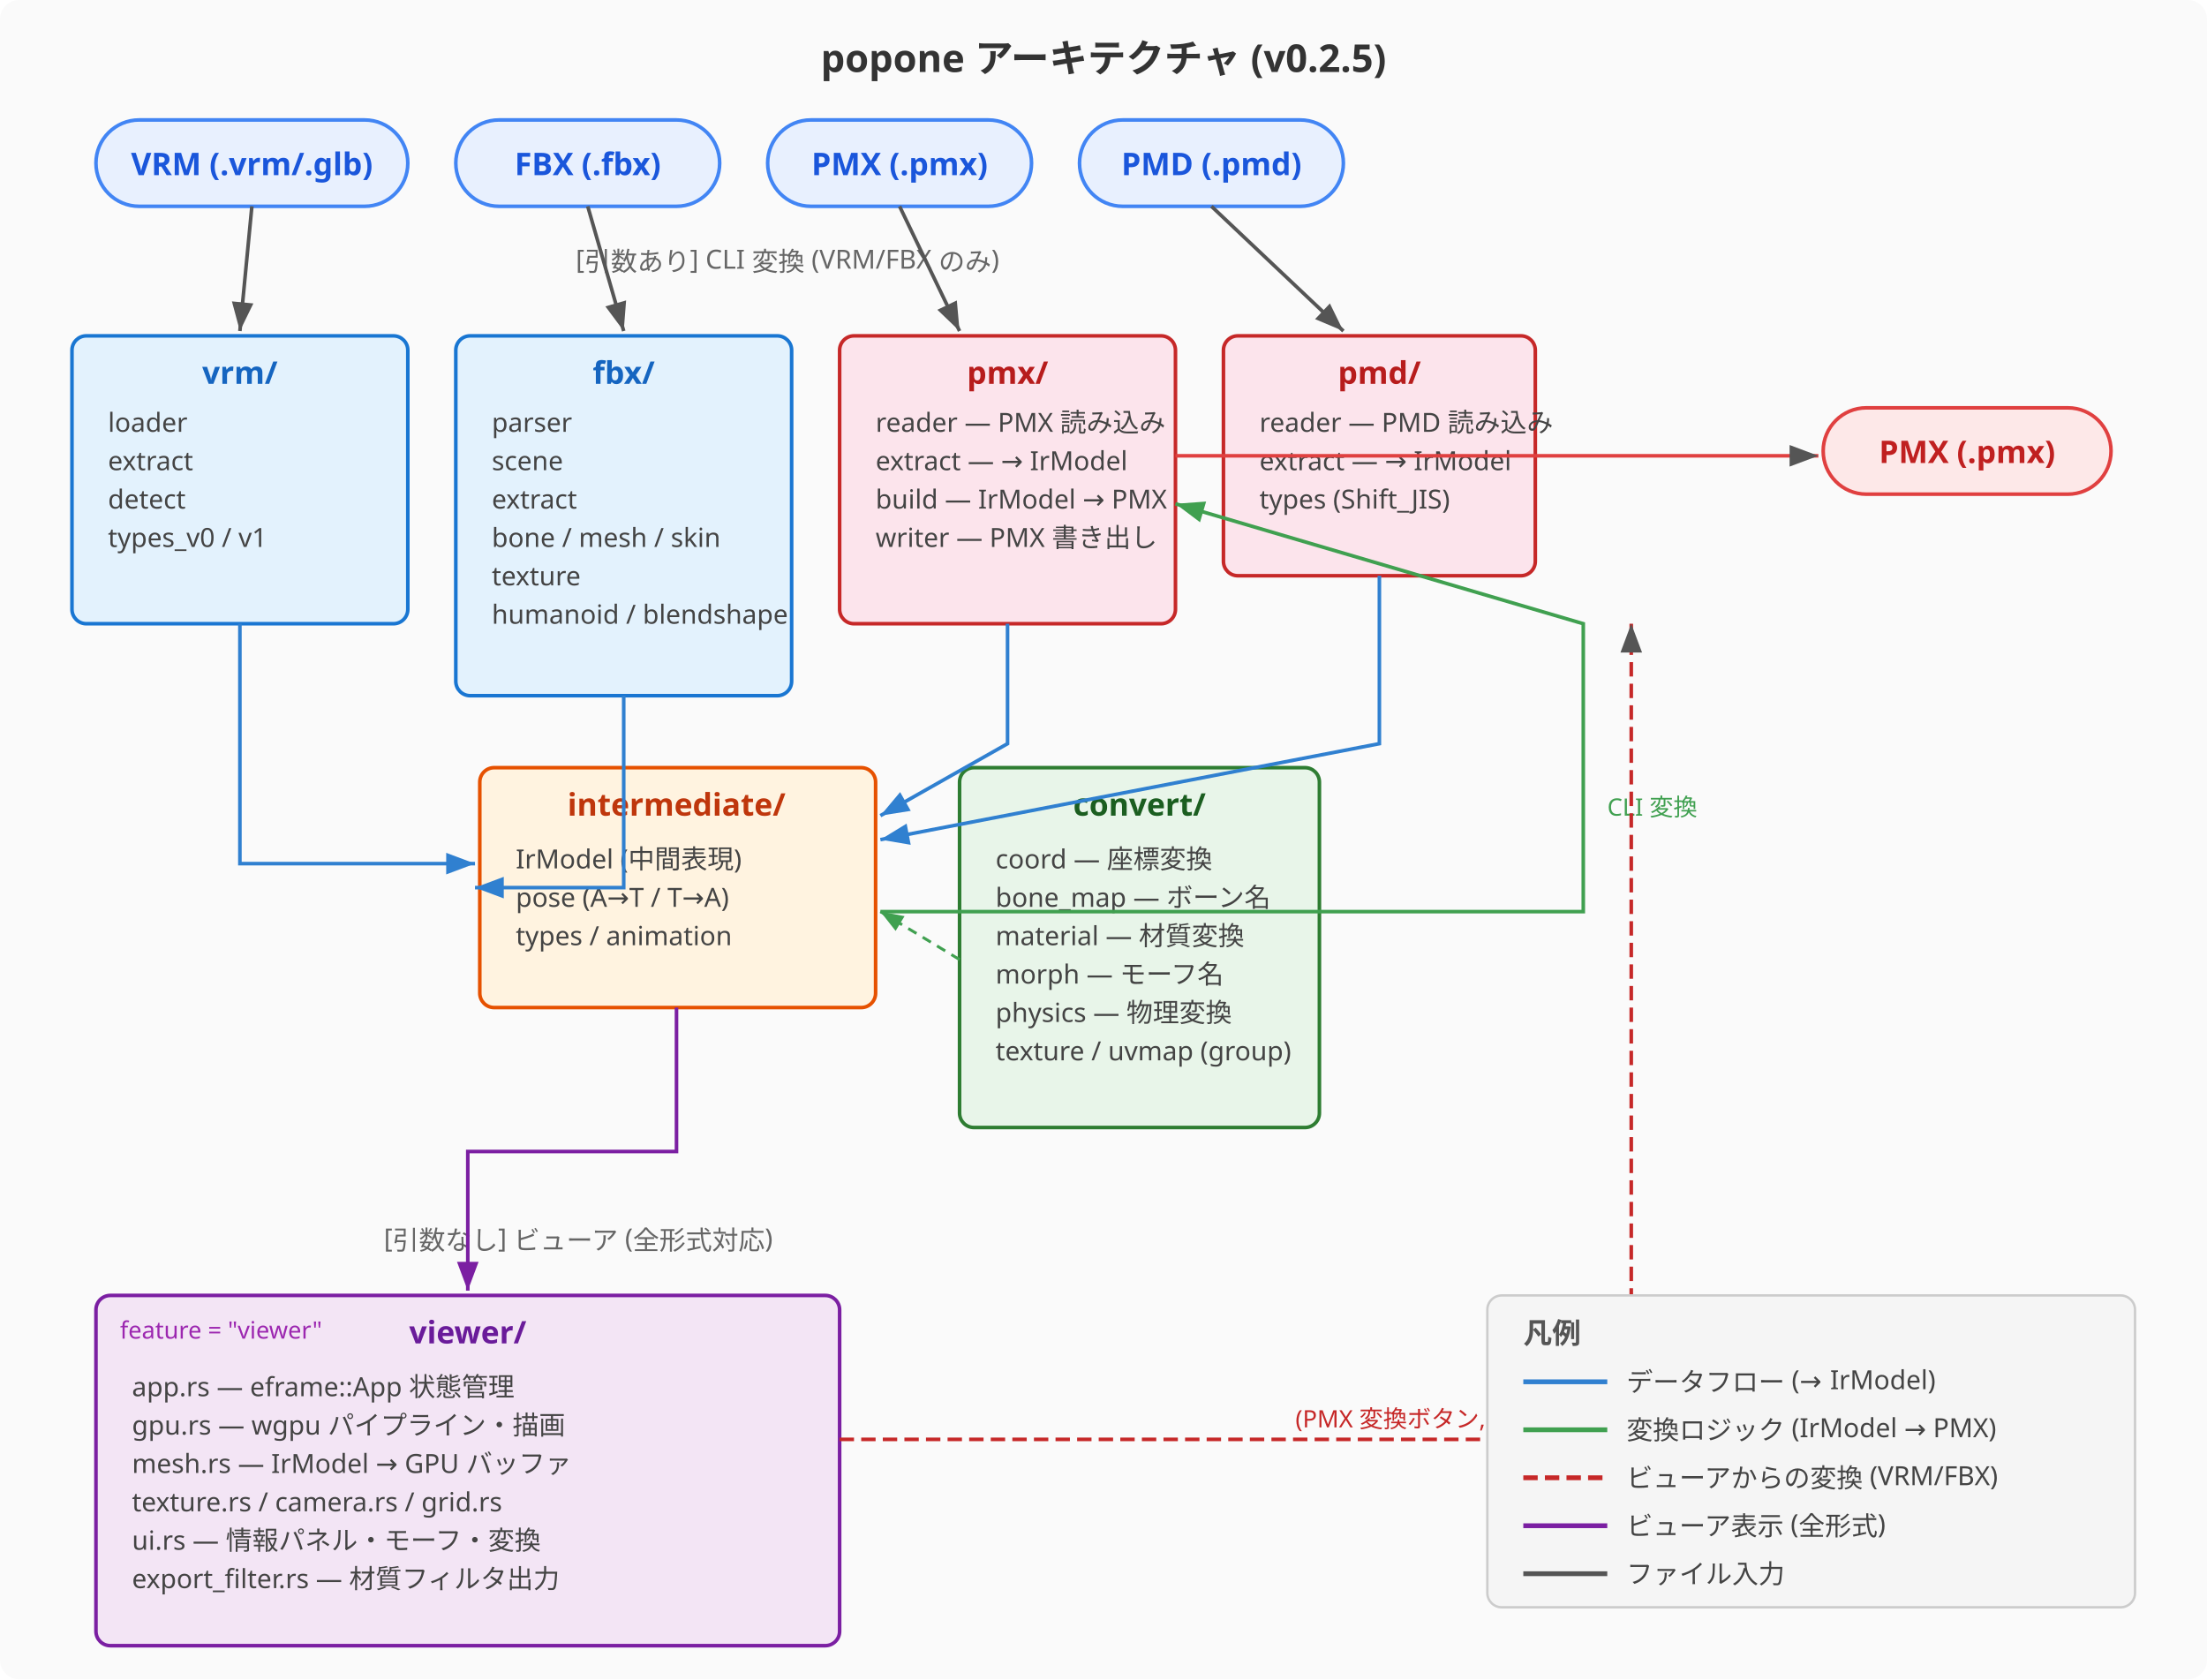
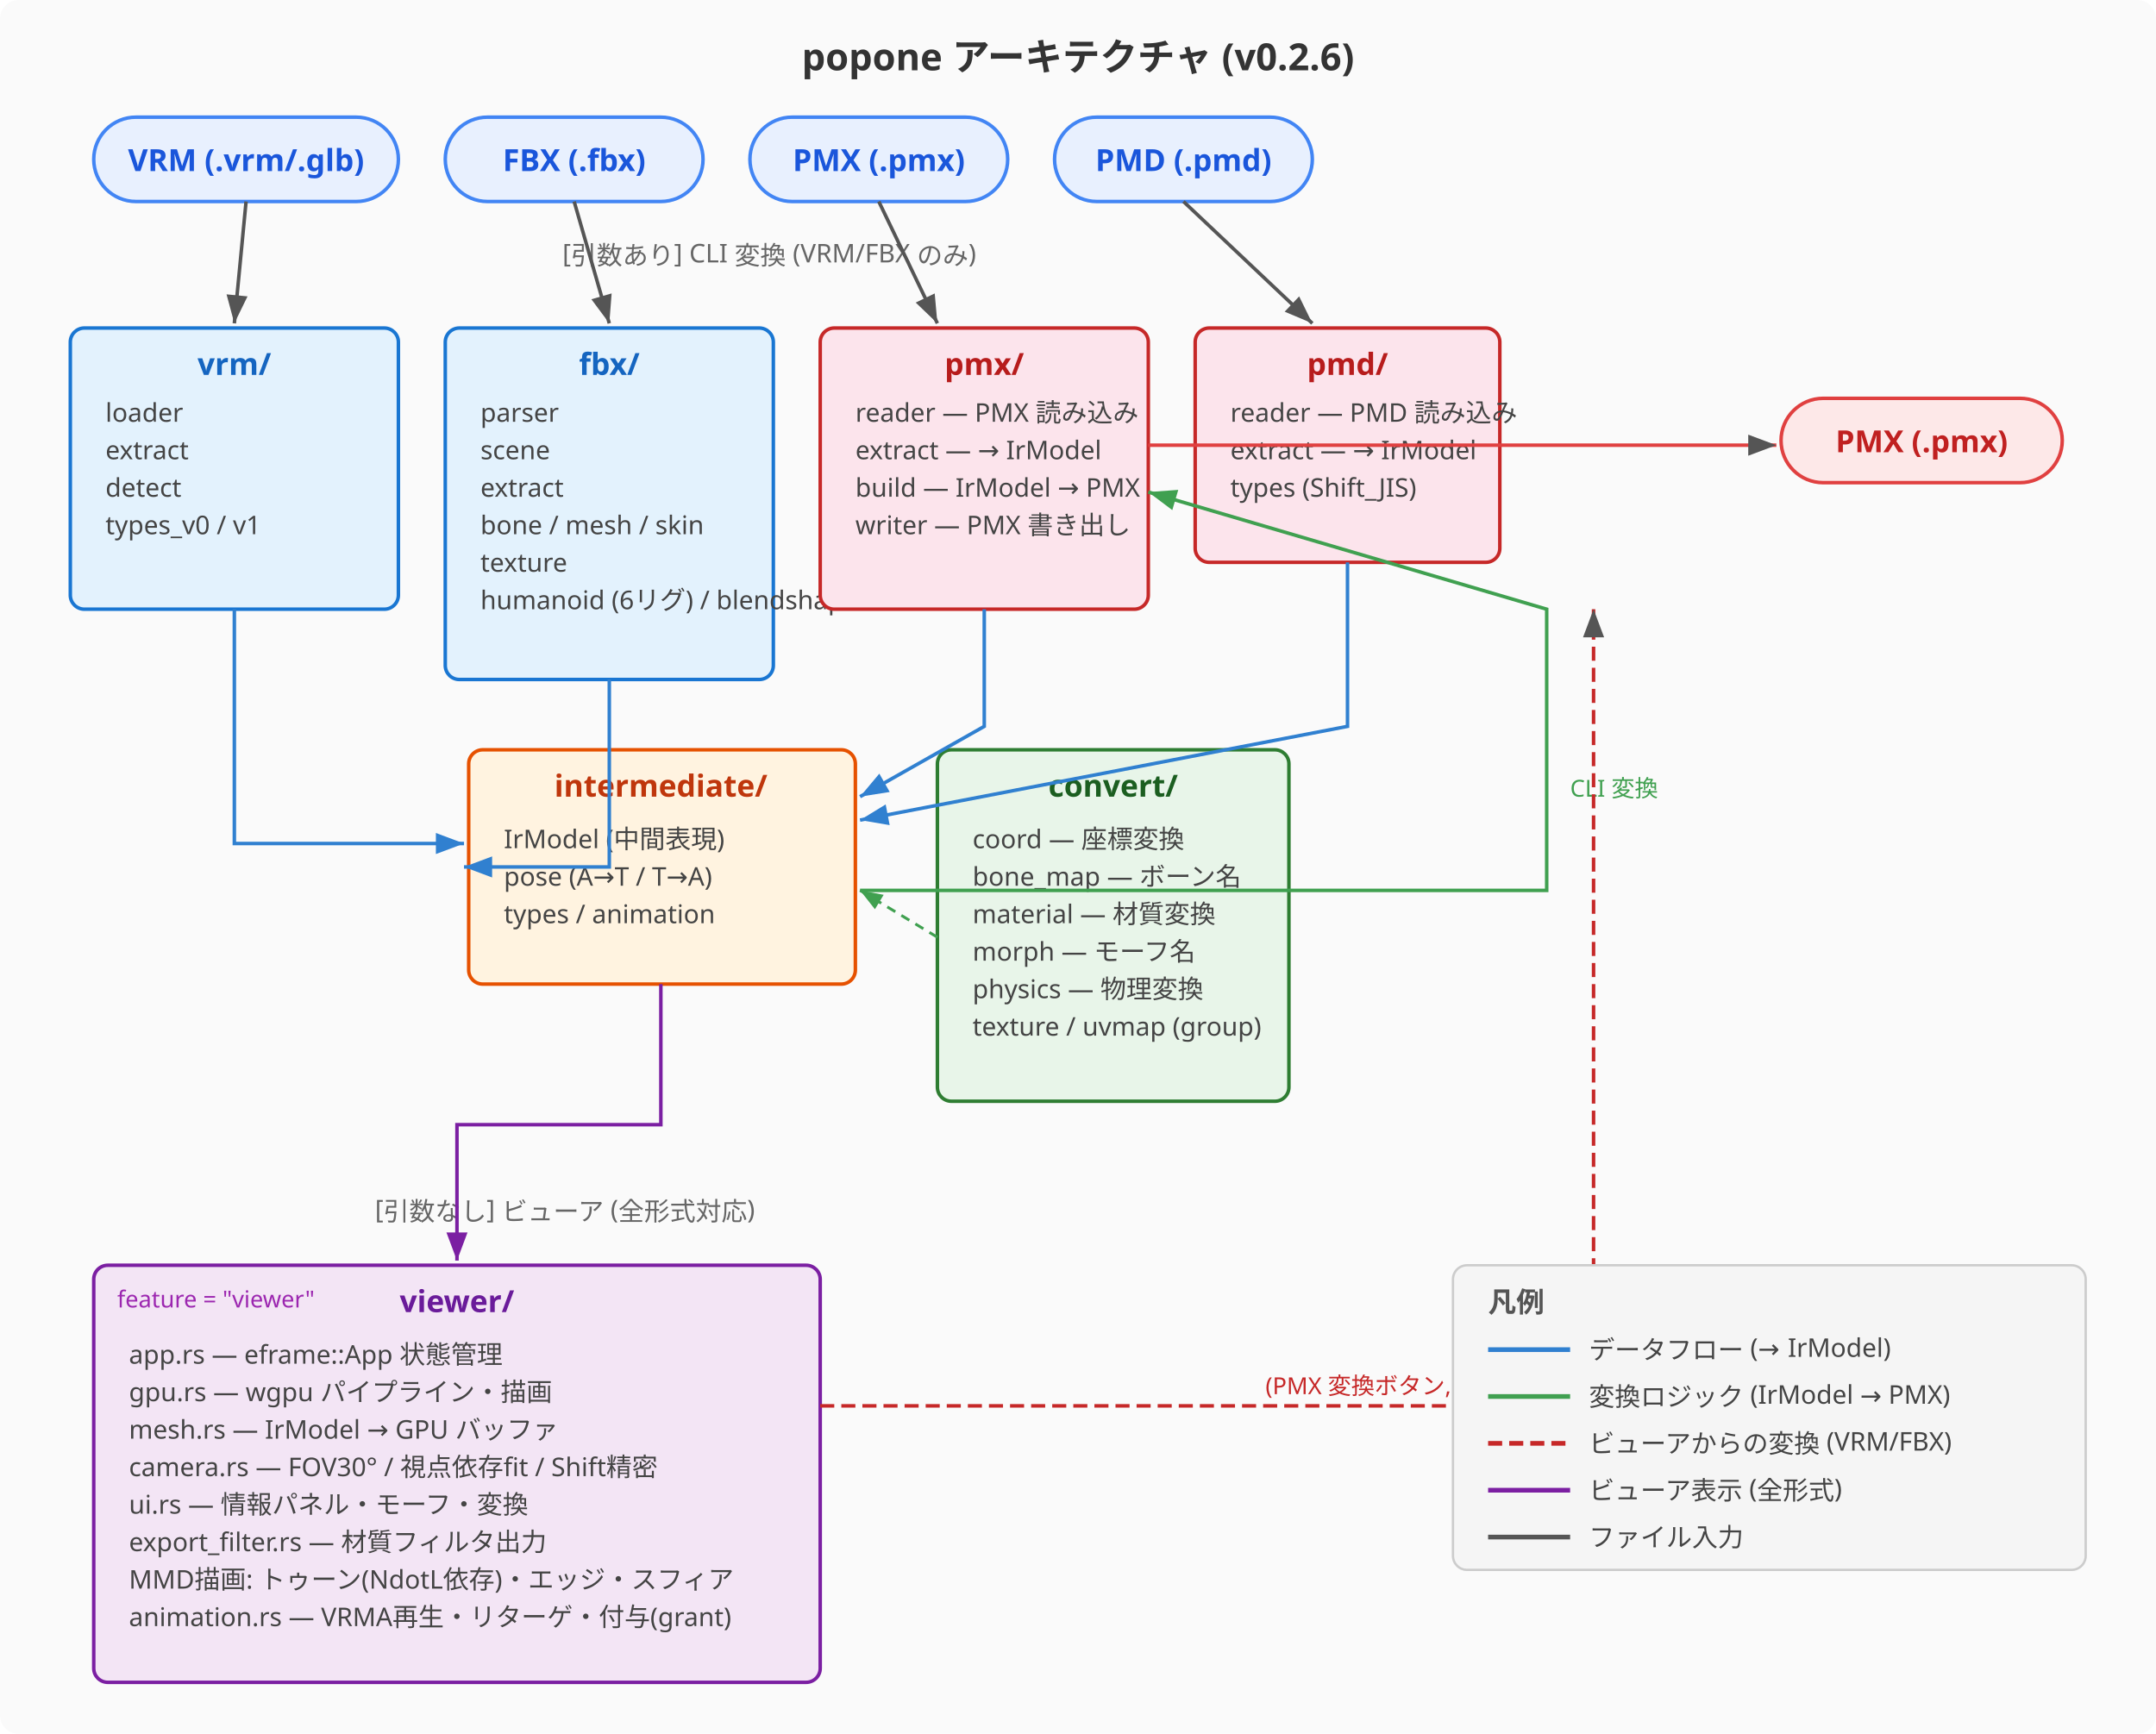
- <svg xmlns="http://www.w3.org/2000/svg" viewBox="0 0 920 700" font-family="'Segoe UI','Noto Sans JP',sans-serif" font-size="13">
+ <svg xmlns="http://www.w3.org/2000/svg" viewBox="0 0 920 740" font-family="'Segoe UI','Noto Sans JP',sans-serif" font-size="13">
  <defs>
    <marker id="arrow" markerWidth="8" markerHeight="6" refX="8" refY="3" orient="auto">
      <path d="M0,0 L8,3 L0,6" fill="#555" />
    </marker>
    <marker id="arrow-blue" markerWidth="8" markerHeight="6" refX="8" refY="3" orient="auto">
      <path d="M0,0 L8,3 L0,6" fill="#3080D0" />
    </marker>
    <marker id="arrow-green" markerWidth="8" markerHeight="6" refX="8" refY="3" orient="auto">
      <path d="M0,0 L8,3 L0,6" fill="#40A050" />
    </marker>
    <marker id="arrow-purple" markerWidth="8" markerHeight="6" refX="8" refY="3" orient="auto">
      <path d="M0,0 L8,3 L0,6" fill="#7B1FA2" />
    </marker>
  </defs>
-   <rect width="920" height="700" fill="#FAFAFA" rx="8" />
-   <text x="460" y="30" text-anchor="middle" font-size="16" font-weight="bold" fill="#333">popone アーキテクチャ (v0.2.5)</text>
+   <rect width="920" height="740" fill="#FAFAFA" rx="8" />
+   <text x="460" y="30" text-anchor="middle" font-size="16" font-weight="bold" fill="#333">popone アーキテクチャ (v0.2.6)</text>
  <rect x="40" y="50" width="130" height="36" rx="18" fill="#E8F0FE" stroke="#4285F4" stroke-width="1.5" />
  <text x="105" y="73" text-anchor="middle" font-weight="bold" fill="#1A56DB">VRM (.vrm/.glb)</text>
  <rect x="190" y="50" width="110" height="36" rx="18" fill="#E8F0FE" stroke="#4285F4" stroke-width="1.5" />
  <text x="245" y="73" text-anchor="middle" font-weight="bold" fill="#1A56DB">FBX (.fbx)</text>
  <rect x="320" y="50" width="110" height="36" rx="18" fill="#E8F0FE" stroke="#4285F4" stroke-width="1.5" />
  <text x="375" y="73" text-anchor="middle" font-weight="bold" fill="#1A56DB">PMX (.pmx)</text>
  <rect x="450" y="50" width="110" height="36" rx="18" fill="#E8F0FE" stroke="#4285F4" stroke-width="1.5" />
  <text x="505" y="73" text-anchor="middle" font-weight="bold" fill="#1A56DB">PMD (.pmd)</text>
  <rect x="760" y="170" width="120" height="36" rx="18" fill="#FDE8E8" stroke="#E04040" stroke-width="1.5" />
  <text x="820" y="193" text-anchor="middle" font-weight="bold" fill="#C02020">PMX (.pmx)</text>
  <text x="240" y="112" font-size="11" fill="#666">[引数あり] CLI 変換 (VRM/FBX のみ)</text>
  <text x="160" y="520" font-size="11" fill="#666">[引数なし] ビューア (全形式対応)</text>
  <rect x="30" y="140" width="140" height="120" rx="6" fill="#E3F2FD" stroke="#1976D2" stroke-width="1.5" />
  <text x="100" y="160" text-anchor="middle" font-weight="bold" fill="#1565C0">vrm/</text>
  <text x="45" y="180" font-size="11" fill="#444">loader</text>
  <text x="45" y="196" font-size="11" fill="#444">extract</text>
  <text x="45" y="212" font-size="11" fill="#444">detect</text>
  <text x="45" y="228" font-size="11" fill="#444">types_v0 / v1</text>
  <rect x="190" y="140" width="140" height="150" rx="6" fill="#E3F2FD" stroke="#1976D2" stroke-width="1.5" />
  <text x="260" y="160" text-anchor="middle" font-weight="bold" fill="#1565C0">fbx/</text>
  <text x="205" y="180" font-size="11" fill="#444">parser</text>
  <text x="205" y="196" font-size="11" fill="#444">scene</text>
  <text x="205" y="212" font-size="11" fill="#444">extract</text>
  <text x="205" y="228" font-size="11" fill="#444">bone / mesh / skin</text>
  <text x="205" y="244" font-size="11" fill="#444">texture</text>
-   <text x="205" y="260" font-size="11" fill="#444">humanoid / blendshape</text>
+   <text x="205" y="260" font-size="11" fill="#444">humanoid (6リグ) / blendshape</text>
  <rect x="350" y="140" width="140" height="120" rx="6" fill="#FCE4EC" stroke="#C62828" stroke-width="1.5" />
  <text x="420" y="160" text-anchor="middle" font-weight="bold" fill="#B71C1C">pmx/</text>
  <text x="365" y="180" font-size="11" fill="#444">reader — PMX 読み込み</text>
  <text x="365" y="196" font-size="11" fill="#444">extract — → IrModel</text>
  <text x="365" y="212" font-size="11" fill="#444">build — IrModel → PMX</text>
  <text x="365" y="228" font-size="11" fill="#444">writer — PMX 書き出し</text>
  <rect x="510" y="140" width="130" height="100" rx="6" fill="#FCE4EC" stroke="#C62828" stroke-width="1.5" />
  <text x="575" y="160" text-anchor="middle" font-weight="bold" fill="#B71C1C">pmd/</text>
  <text x="525" y="180" font-size="11" fill="#444">reader — PMD 読み込み</text>
  <text x="525" y="196" font-size="11" fill="#444">extract — → IrModel</text>
  <text x="525" y="212" font-size="11" fill="#444">types (Shift_JIS)</text>
  <rect x="200" y="320" width="165" height="100" rx="6" fill="#FFF3E0" stroke="#E65100" stroke-width="1.5" />
  <text x="282" y="340" text-anchor="middle" font-weight="bold" fill="#BF360C">intermediate/</text>
  <text x="215" y="362" font-size="11" fill="#444">IrModel (中間表現)</text>
  <text x="215" y="378" font-size="11" fill="#444">pose (A→T / T→A)</text>
  <text x="215" y="394" font-size="11" fill="#444">types / animation</text>
  <rect x="400" y="320" width="150" height="150" rx="6" fill="#E8F5E9" stroke="#2E7D32" stroke-width="1.5" />
  <text x="475" y="340" text-anchor="middle" font-weight="bold" fill="#1B5E20">convert/</text>
  <text x="415" y="362" font-size="11" fill="#444">coord — 座標変換</text>
  <text x="415" y="378" font-size="11" fill="#444">bone_map — ボーン名</text>
  <text x="415" y="394" font-size="11" fill="#444">material — 材質変換</text>
  <text x="415" y="410" font-size="11" fill="#444">morph — モーフ名</text>
  <text x="415" y="426" font-size="11" fill="#444">physics — 物理変換</text>
  <text x="415" y="442" font-size="11" fill="#444">texture / uvmap (group)</text>
-   <rect x="40" y="540" width="310" height="146" rx="6" fill="#F3E5F5" stroke="#7B1FA2" stroke-width="1.5" />
+   <rect x="40" y="540" width="310" height="178" rx="6" fill="#F3E5F5" stroke="#7B1FA2" stroke-width="1.5" />
  <text x="195" y="560" text-anchor="middle" font-weight="bold" fill="#6A1B9A">viewer/</text>
  <text x="50" y="558" font-size="10" fill="#9C27B0">feature = "viewer"</text>
  <text x="55" y="582" font-size="11" fill="#444">app.rs — eframe::App 状態管理</text>
  <text x="55" y="598" font-size="11" fill="#444">gpu.rs — wgpu パイプライン・描画</text>
  <text x="55" y="614" font-size="11" fill="#444">mesh.rs — IrModel → GPU バッファ</text>
-   <text x="55" y="630" font-size="11" fill="#444">texture.rs / camera.rs / grid.rs</text>
+   <text x="55" y="630" font-size="11" fill="#444">camera.rs — FOV30° / 視点依存fit / Shift精密</text>
  <text x="55" y="646" font-size="11" fill="#444">ui.rs — 情報パネル・モーフ・変換</text>
  <text x="55" y="662" font-size="11" fill="#444">export_filter.rs — 材質フィルタ出力</text>
+   <text x="55" y="678" font-size="11" fill="#444">MMD描画: トゥーン(NdotL依存)・エッジ・スフィア</text>
+   <text x="55" y="694" font-size="11" fill="#444">animation.rs — VRMA再生・リターゲ・付与(grant)</text>
  <line x1="105" y1="86" x2="100" y2="138" stroke="#555" stroke-width="1.5" marker-end="url(#arrow)" />
  <line x1="245" y1="86" x2="260" y2="138" stroke="#555" stroke-width="1.5" marker-end="url(#arrow)" />
  <line x1="375" y1="86" x2="400" y2="138" stroke="#555" stroke-width="1.5" marker-end="url(#arrow)" />
  <line x1="505" y1="86" x2="560" y2="138" stroke="#555" stroke-width="1.5" marker-end="url(#arrow)" />
  <path d="M100,260 L100,360 L198,360" fill="none" stroke="#3080D0" stroke-width="1.5" marker-end="url(#arrow-blue)" />
  <path d="M260,290 L260,370 L198,370" fill="none" stroke="#3080D0" stroke-width="1.5" marker-end="url(#arrow-blue)" />
  <path d="M420,260 L420,310 L367,340" fill="none" stroke="#3080D0" stroke-width="1.5" marker-end="url(#arrow-blue)" />
  <path d="M575,240 L575,310 L367,350" fill="none" stroke="#3080D0" stroke-width="1.5" marker-end="url(#arrow-blue)" />
  <path d="M367,380 L660,380 L660,260 L490,210" fill="none" stroke="#40A050" stroke-width="1.5" marker-end="url(#arrow-green)" />
  <text x="670" y="340" font-size="10" fill="#40A050">CLI 変換</text>
  <path d="M490,190 L660,190 L758,190" fill="none" stroke="#E04040" stroke-width="1.5" marker-end="url(#arrow)" />
  <line x1="400" y1="400" x2="367" y2="380" stroke="#40A050" stroke-width="1.2" stroke-dasharray="4,3" marker-end="url(#arrow-green)" />
  <path d="M282,420 L282,480 L195,480 L195,538" fill="none" stroke="#7B1FA2" stroke-width="1.5" marker-end="url(#arrow-purple)" />
  <path d="M350,600 L680,600 L680,260" fill="none" stroke="#C62828" stroke-width="1.5" stroke-dasharray="6,3" marker-end="url(#arrow)" />
  <text x="540" y="595" font-size="10" fill="#C62828">(PMX 変換ボタン, VRM/FBX のみ)</text>
  <rect x="620" y="540" width="270" height="130" rx="6" fill="#F5F5F5" stroke="#CCC" stroke-width="1" />
  <text x="635" y="560" font-size="12" font-weight="bold" fill="#555">凡例</text>
  <line x1="635" y1="576" x2="670" y2="576" stroke="#3080D0" stroke-width="2" />
  <text x="678" y="580" font-size="11" fill="#444">データフロー (→ IrModel)</text>
  <line x1="635" y1="596" x2="670" y2="596" stroke="#40A050" stroke-width="2" />
  <text x="678" y="600" font-size="11" fill="#444">変換ロジック (IrModel → PMX)</text>
  <line x1="635" y1="616" x2="670" y2="616" stroke="#C62828" stroke-width="2" stroke-dasharray="6,3" />
  <text x="678" y="620" font-size="11" fill="#444">ビューアからの変換 (VRM/FBX)</text>
  <line x1="635" y1="636" x2="670" y2="636" stroke="#7B1FA2" stroke-width="2" />
  <text x="678" y="640" font-size="11" fill="#444">ビューア表示 (全形式)</text>
  <line x1="635" y1="656" x2="670" y2="656" stroke="#555" stroke-width="2" />
  <text x="678" y="660" font-size="11" fill="#444">ファイル入力</text>
</svg>
